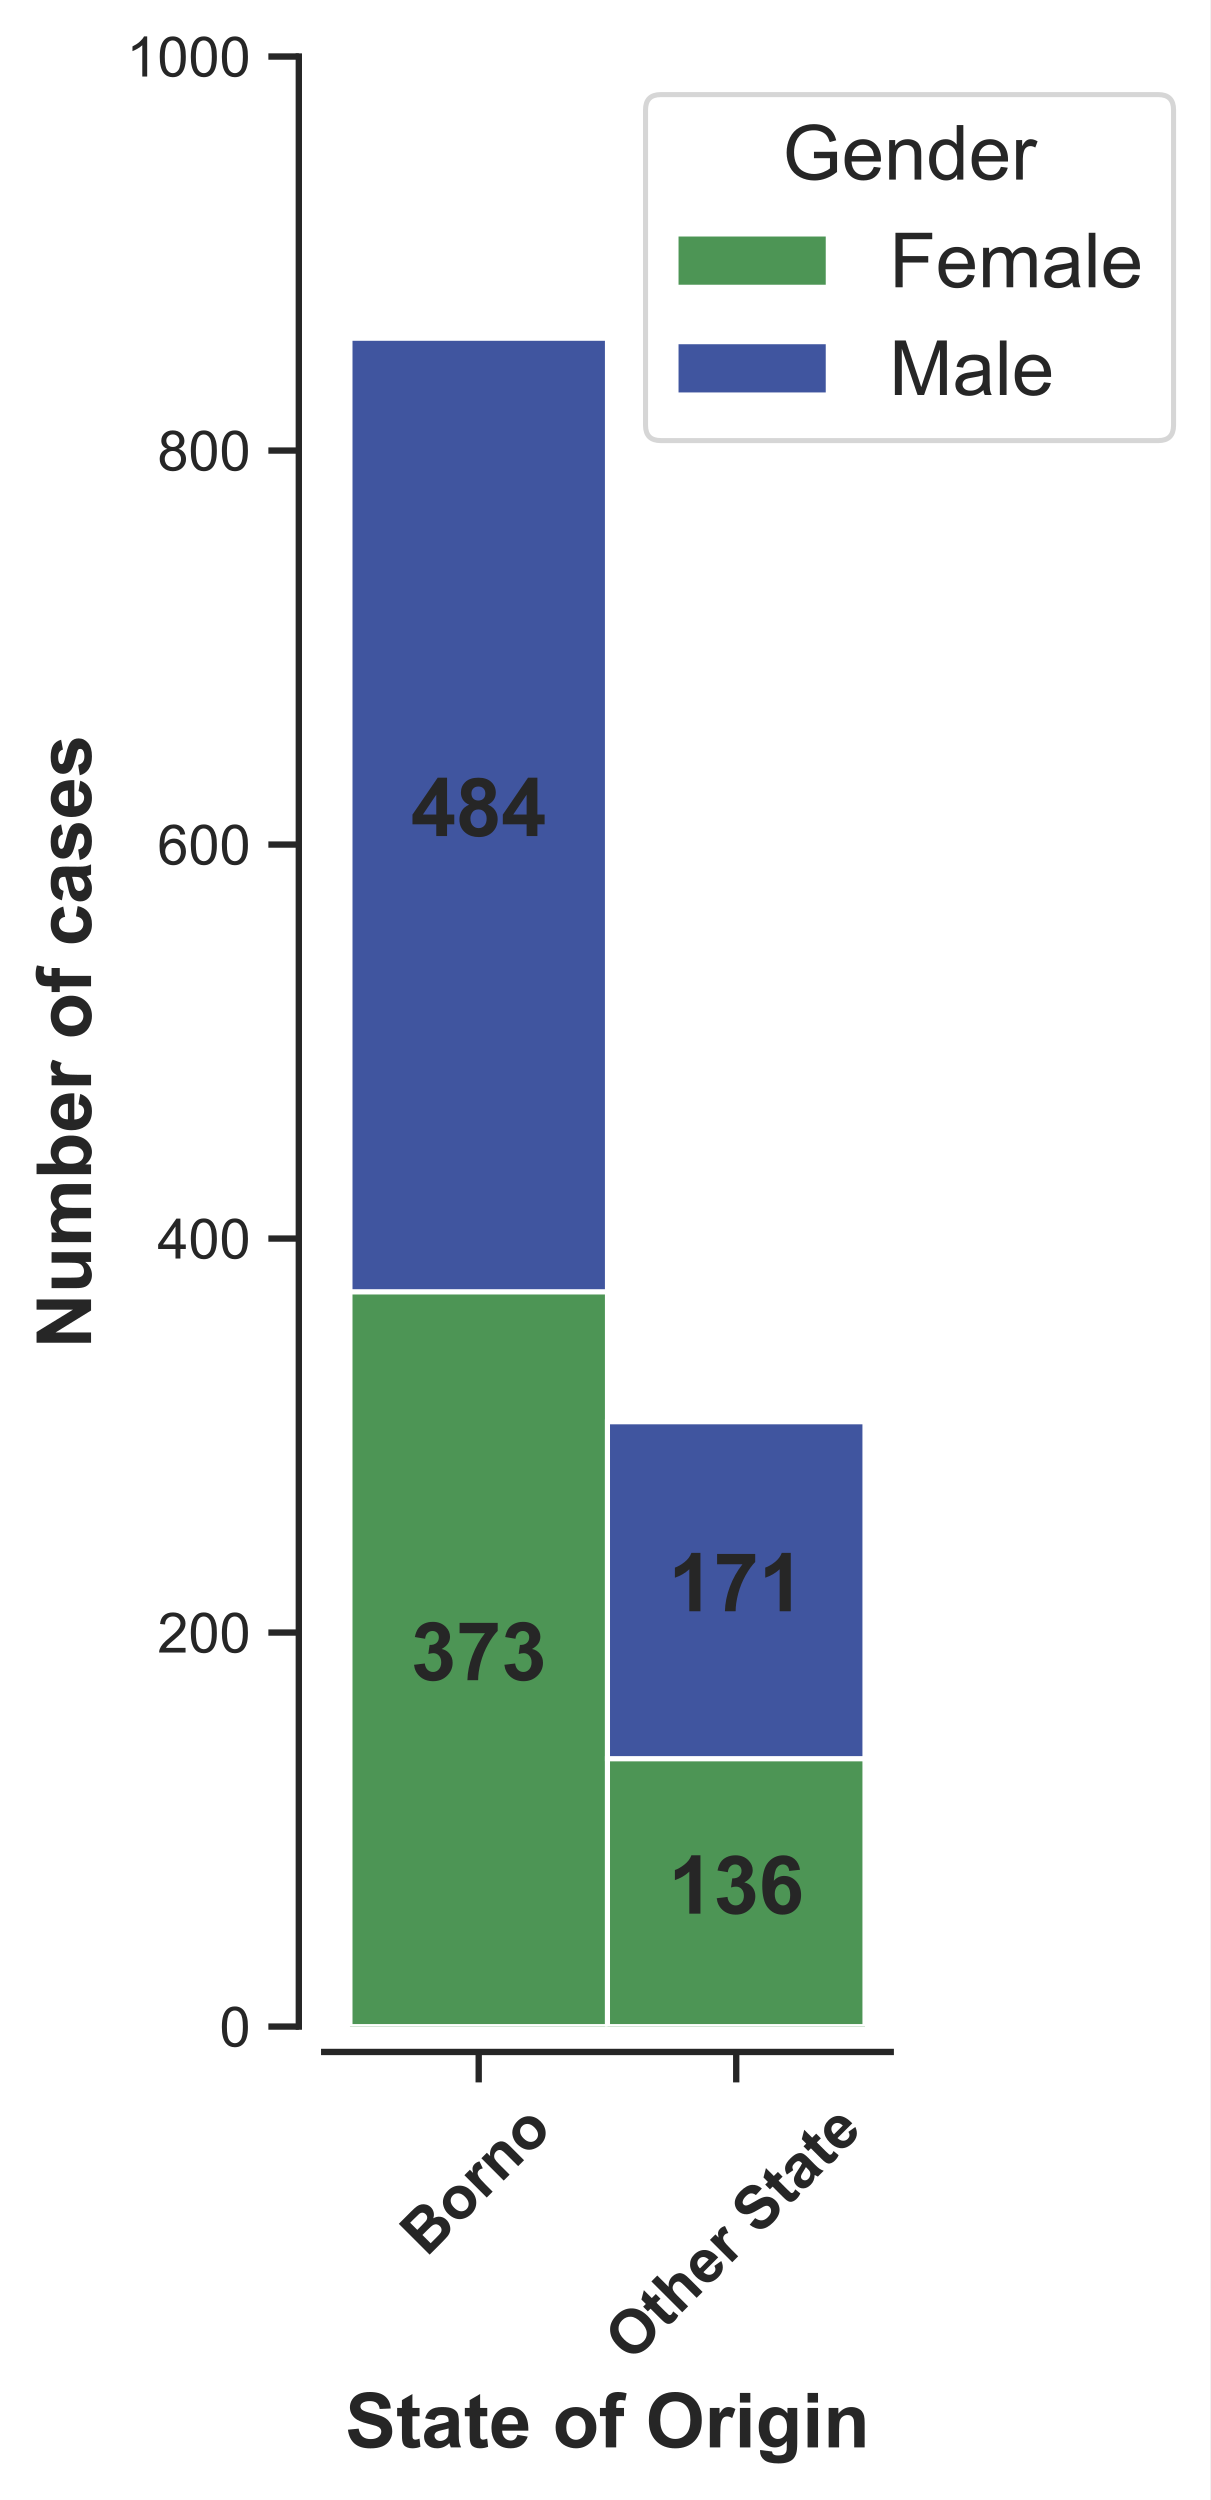
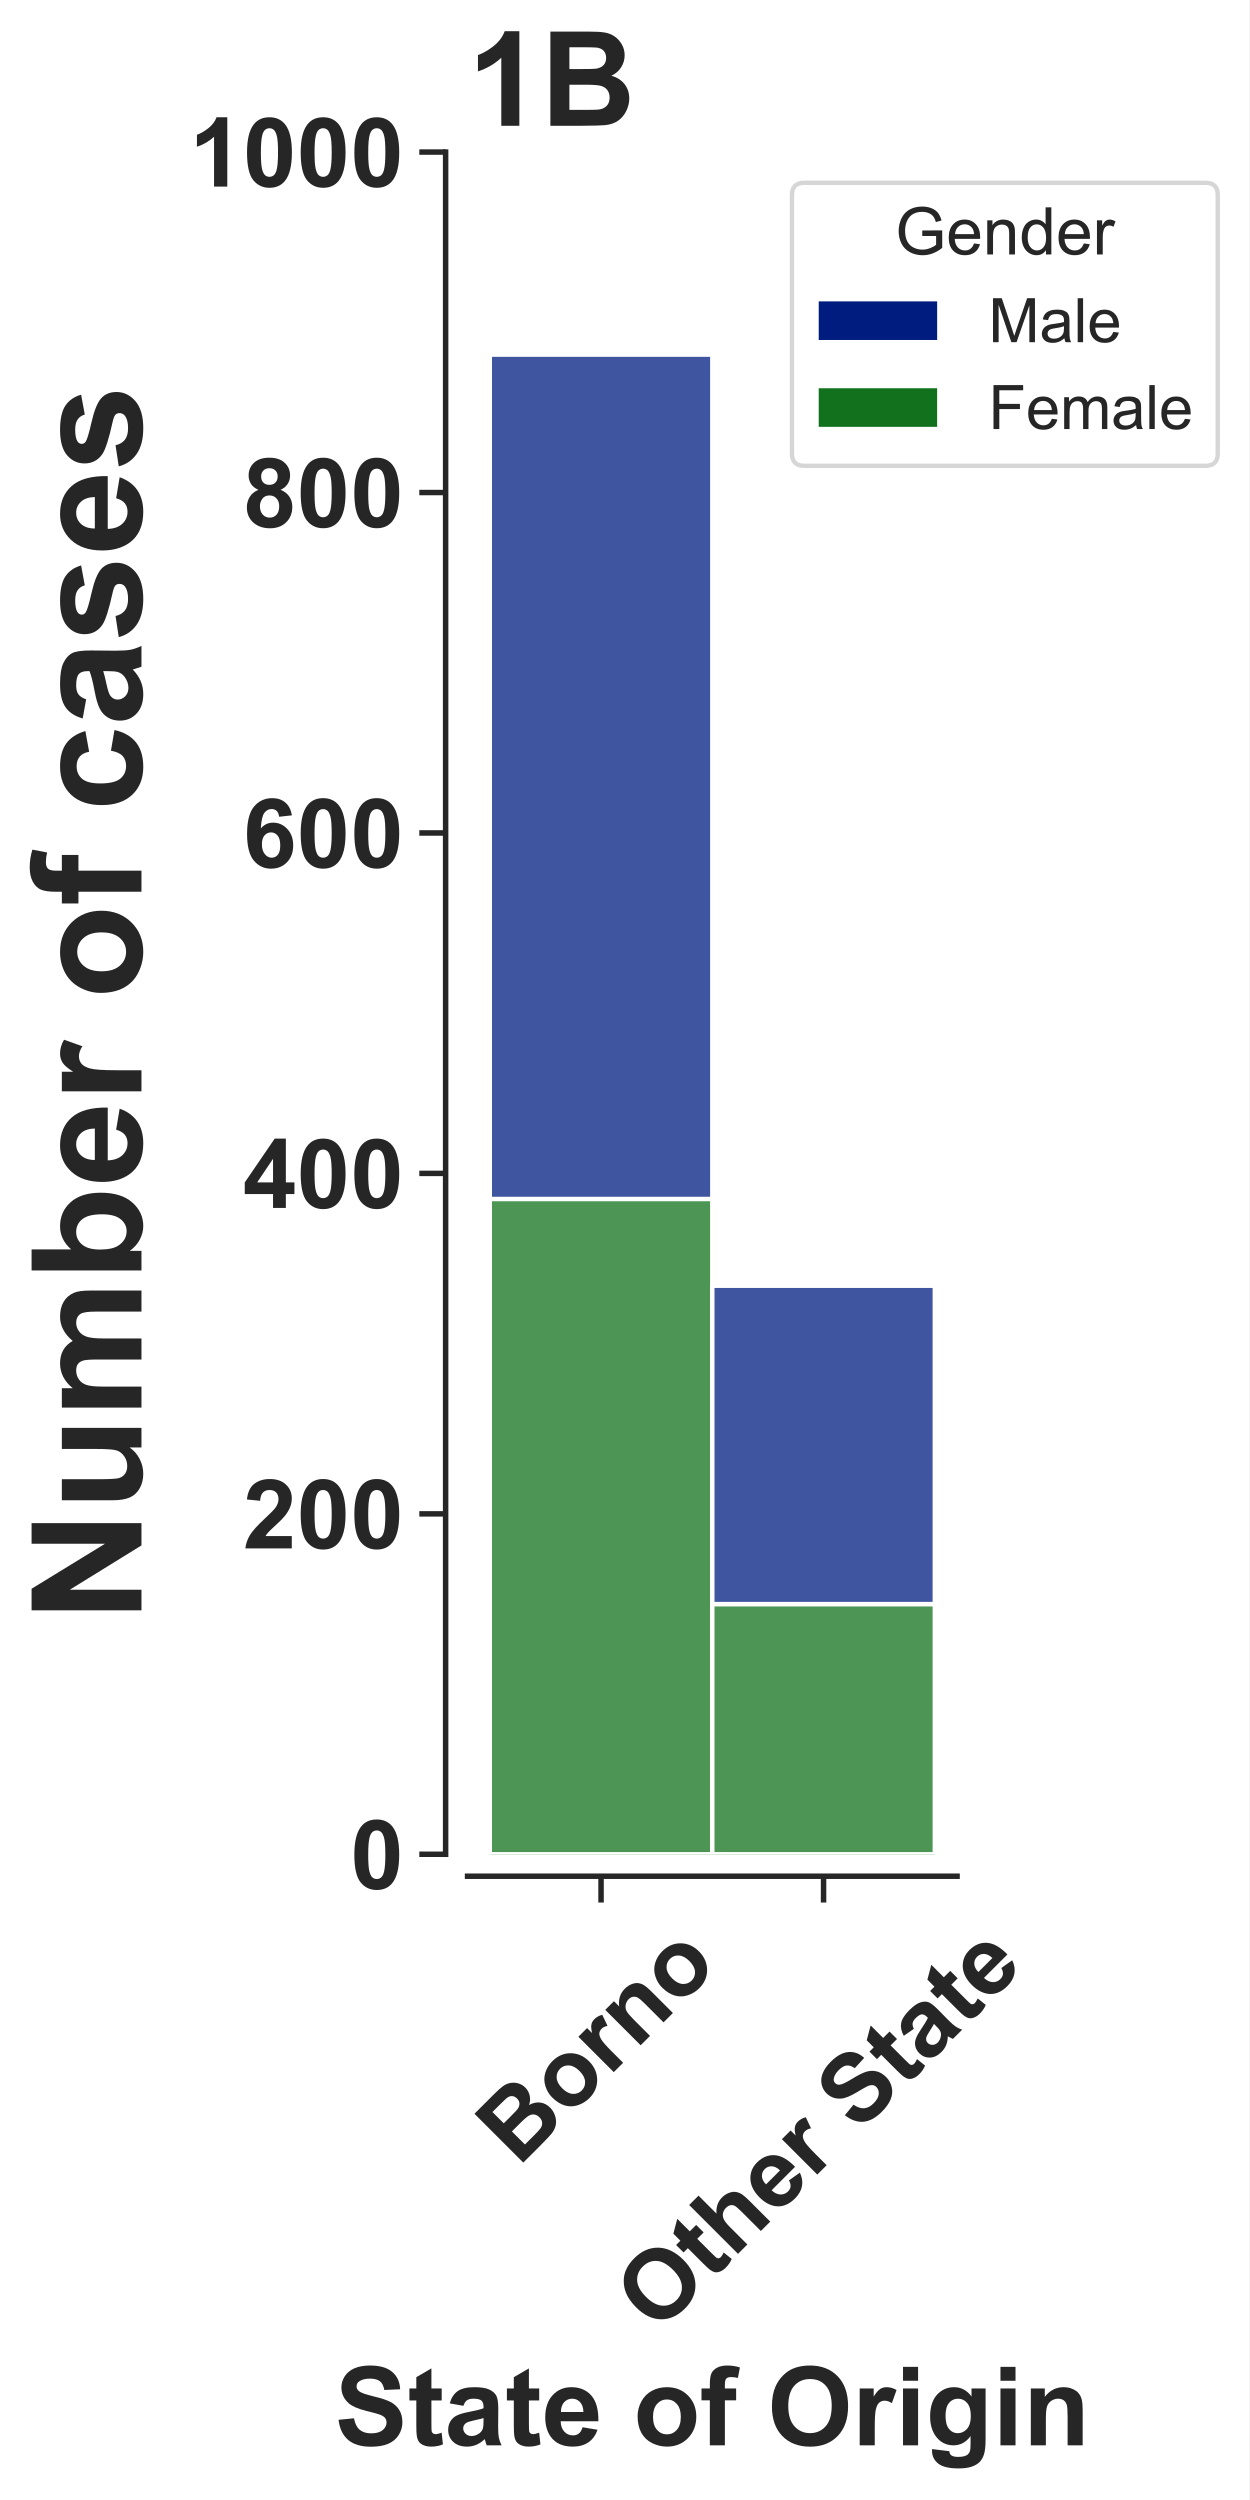
- <svg xmlns="http://www.w3.org/2000/svg" xmlns:xlink="http://www.w3.org/1999/xlink" width="238.378pt" height="492.476pt" viewBox="0 0 238.378 492.476" version="1.1">
+ <svg xmlns="http://www.w3.org/2000/svg" xmlns:xlink="http://www.w3.org/1999/xlink" width="284.835pt" height="569.966pt" viewBox="0 0 284.835 569.966" version="1.1">
  <defs>
    <style type="text/css">*{stroke-linejoin: round; stroke-linecap: butt}</style>
  </defs>
  <g id="figure_1">
    <g id="patch_1">
-       <path d="M 0 492.476  L 238.378 492.476  L 238.378 0  L 0 0  z " style="fill: #ffffff" />
+       <path d="M 0 569.966  L 284.835 569.966  L 284.835 0  L 0 0  z " style="fill: #ffffff" />
    </g>
    <g id="axes_1">
      <g id="patch_2">
-         <path d="M 63.865 399.217  L 175.465 399.217  L 175.465 11.137  L 63.865 11.137  z " style="fill: #ffffff" />
+         <path d="M 106.596 422.753  L 218.196 422.753  L 218.196 34.673  L 106.596 34.673  z " style="fill: #ffffff" />
      </g>
      <g id="matplotlib.axis_1">
        <g id="xtick_1">
          <g id="line2d_1">
            <defs>
-               <path id="ma230269641" d="M 0 0  L 0 6  " style="stroke: #262626; stroke-width: 1.25" />
-             </defs>
-             <g>
-               <use xlink:href="#ma230269641" x="94.301" y="404.217" style="fill: #262626; stroke: #262626; stroke-width: 1.25" />
+               <path id="m581f1e7047" d="M 0 0  L 0 6  " style="stroke: #262626; stroke-width: 1.25" />
+             </defs>
+             <g>
+               <use xlink:href="#m581f1e7047" x="137.032" y="427.753" style="fill: #262626; stroke: #262626; stroke-width: 1.25" />
            </g>
          </g>
          <g id="text_1">
-             <g style="fill: #262626" transform="translate(84.01163 444.7689) rotate(-45) scale(0.12 -0.12)">
+             <g style="fill: #262626" transform="translate(118.1675 494.1824) rotate(-45) scale(0.22 -0.22)">
              <defs>
                <path id="Arial-BoldMT-42" d="M 469 4581  L 2300 4581  Q 2844 4581 3111 4536  Q 3378 4491 3589 4347  Q 3800 4203 3940 3964  Q 4081 3725 4081 3428  Q 4081 3106 3907 2837  Q 3734 2569 3438 2434  Q 3856 2313 4081 2019  Q 4306 1725 4306 1328  Q 4306 1016 4161 720  Q 4016 425 3764 248  Q 3513 72 3144 31  Q 2913 6 2028 0  L 469 0  L 469 4581  z M 1394 3819  L 1394 2759  L 2000 2759  Q 2541 2759 2672 2775  Q 2909 2803 3045 2939  Q 3181 3075 3181 3297  Q 3181 3509 3064 3642  Q 2947 3775 2716 3803  Q 2578 3819 1925 3819  L 1394 3819  z M 1394 1997  L 1394 772  L 2250 772  Q 2750 772 2884 800  Q 3091 838 3220 983  Q 3350 1128 3350 1372  Q 3350 1578 3250 1722  Q 3150 1866 2961 1931  Q 2772 1997 2141 1997  L 1394 1997  z " transform="scale(0.015625)" />
                <path id="Arial-BoldMT-6f" d="M 256 1706  Q 256 2144 472 2553  Q 688 2963 1083 3178  Q 1478 3394 1966 3394  Q 2719 3394 3200 2905  Q 3681 2416 3681 1669  Q 3681 916 3195 420  Q 2709 -75 1972 -75  Q 1516 -75 1102 131  Q 688 338 472 736  Q 256 1134 256 1706  z M 1156 1659  Q 1156 1166 1390 903  Q 1625 641 1969 641  Q 2313 641 2545 903  Q 2778 1166 2778 1666  Q 2778 2153 2545 2415  Q 2313 2678 1969 2678  Q 1625 2678 1390 2415  Q 1156 2153 1156 1659  z " transform="scale(0.015625)" />
                <path id="Arial-BoldMT-72" d="M 1300 0  L 422 0  L 422 3319  L 1238 3319  L 1238 2847  Q 1447 3181 1614 3287  Q 1781 3394 1994 3394  Q 2294 3394 2572 3228  L 2300 2463  Q 2078 2606 1888 2606  Q 1703 2606 1575 2504  Q 1447 2403 1373 2137  Q 1300 1872 1300 1025  L 1300 0  z " transform="scale(0.015625)" />
                <path id="Arial-BoldMT-6e" d="M 3478 0  L 2600 0  L 2600 1694  Q 2600 2231 2544 2389  Q 2488 2547 2361 2634  Q 2234 2722 2056 2722  Q 1828 2722 1647 2597  Q 1466 2472 1398 2265  Q 1331 2059 1331 1503  L 1331 0  L 453 0  L 453 3319  L 1269 3319  L 1269 2831  Q 1703 3394 2363 3394  Q 2653 3394 2893 3289  Q 3134 3184 3257 3021  Q 3381 2859 3429 2653  Q 3478 2447 3478 2063  L 3478 0  z " transform="scale(0.015625)" />
              </defs>
              <use xlink:href="#Arial-BoldMT-42" />
              <use xlink:href="#Arial-BoldMT-6f" x="72.217" />
              <use xlink:href="#Arial-BoldMT-72" x="133.301" />
              <use xlink:href="#Arial-BoldMT-6e" x="172.217" />
              <use xlink:href="#Arial-BoldMT-6f" x="233.301" />
            </g>
          </g>
        </g>
        <g id="xtick_2">
          <g id="line2d_2">
            <g>
-               <use xlink:href="#ma230269641" x="145.029" y="404.217" style="fill: #262626; stroke: #262626; stroke-width: 1.25" />
+               <use xlink:href="#m581f1e7047" x="187.759" y="427.753" style="fill: #262626; stroke: #262626; stroke-width: 1.25" />
            </g>
          </g>
          <g id="text_2">
-             <g style="fill: #262626" transform="translate(124.361 465.5247) rotate(-45) scale(0.12 -0.12)">
+             <g style="fill: #262626" transform="translate(149.8686 532.2347) rotate(-45) scale(0.22 -0.22)">
              <defs>
                <path id="Arial-BoldMT-4f" d="M 278 2263  Q 278 2963 488 3438  Q 644 3788 914 4066  Q 1184 4344 1506 4478  Q 1934 4659 2494 4659  Q 3506 4659 4114 4031  Q 4722 3403 4722 2284  Q 4722 1175 4119 548  Q 3516 -78 2506 -78  Q 1484 -78 881 545  Q 278 1169 278 2263  z M 1231 2294  Q 1231 1516 1590 1114  Q 1950 713 2503 713  Q 3056 713 3411 1111  Q 3766 1509 3766 2306  Q 3766 3094 3420 3481  Q 3075 3869 2503 3869  Q 1931 3869 1581 3476  Q 1231 3084 1231 2294  z " transform="scale(0.015625)" />
                <path id="Arial-BoldMT-74" d="M 1981 3319  L 1981 2619  L 1381 2619  L 1381 1281  Q 1381 875 1398 808  Q 1416 741 1477 697  Q 1538 653 1625 653  Q 1747 653 1978 738  L 2053 56  Q 1747 -75 1359 -75  Q 1122 -75 931 4  Q 741 84 652 211  Q 563 338 528 553  Q 500 706 500 1172  L 500 2619  L 97 2619  L 97 3319  L 500 3319  L 500 3978  L 1381 4491  L 1381 3319  L 1981 3319  z " transform="scale(0.015625)" />
                <path id="Arial-BoldMT-68" d="M 1334 4581  L 1334 2897  Q 1759 3394 2350 3394  Q 2653 3394 2897 3281  Q 3141 3169 3264 2994  Q 3388 2819 3433 2606  Q 3478 2394 3478 1947  L 3478 0  L 2600 0  L 2600 1753  Q 2600 2275 2550 2415  Q 2500 2556 2373 2639  Q 2247 2722 2056 2722  Q 1838 2722 1666 2615  Q 1494 2509 1414 2295  Q 1334 2081 1334 1663  L 1334 0  L 456 0  L 456 4581  L 1334 4581  z " transform="scale(0.015625)" />
                <path id="Arial-BoldMT-65" d="M 2381 1056  L 3256 909  Q 3088 428 2723 176  Q 2359 -75 1813 -75  Q 947 -75 531 491  Q 203 944 203 1634  Q 203 2459 634 2926  Q 1066 3394 1725 3394  Q 2466 3394 2894 2905  Q 3322 2416 3303 1406  L 1103 1406  Q 1113 1016 1316 798  Q 1519 581 1822 581  Q 2028 581 2168 693  Q 2309 806 2381 1056  z M 2431 1944  Q 2422 2325 2234 2523  Q 2047 2722 1778 2722  Q 1491 2722 1303 2513  Q 1116 2303 1119 1944  L 2431 1944  z " transform="scale(0.015625)" />
                <path id="Arial-BoldMT-20" transform="scale(0.015625)" />
                <path id="Arial-BoldMT-53" d="M 231 1491  L 1131 1578  Q 1213 1125 1461 912  Q 1709 700 2131 700  Q 2578 700 2804 889  Q 3031 1078 3031 1331  Q 3031 1494 2936 1608  Q 2841 1722 2603 1806  Q 2441 1863 1863 2006  Q 1119 2191 819 2459  Q 397 2838 397 3381  Q 397 3731 595 4036  Q 794 4341 1167 4500  Q 1541 4659 2069 4659  Q 2931 4659 3367 4281  Q 3803 3903 3825 3272  L 2900 3231  Q 2841 3584 2645 3739  Q 2450 3894 2059 3894  Q 1656 3894 1428 3728  Q 1281 3622 1281 3444  Q 1281 3281 1419 3166  Q 1594 3019 2269 2859  Q 2944 2700 3267 2529  Q 3591 2359 3773 2064  Q 3956 1769 3956 1334  Q 3956 941 3737 597  Q 3519 253 3119 86  Q 2719 -81 2122 -81  Q 1253 -81 787 320  Q 322 722 231 1491  z " transform="scale(0.015625)" />
                <path id="Arial-BoldMT-61" d="M 1116 2306  L 319 2450  Q 453 2931 781 3162  Q 1109 3394 1756 3394  Q 2344 3394 2631 3255  Q 2919 3116 3036 2902  Q 3153 2688 3153 2116  L 3144 1091  Q 3144 653 3186 445  Q 3228 238 3344 0  L 2475 0  Q 2441 88 2391 259  Q 2369 338 2359 363  Q 2134 144 1878 34  Q 1622 -75 1331 -75  Q 819 -75 523 203  Q 228 481 228 906  Q 228 1188 362 1408  Q 497 1628 739 1745  Q 981 1863 1438 1950  Q 2053 2066 2291 2166  L 2291 2253  Q 2291 2506 2166 2614  Q 2041 2722 1694 2722  Q 1459 2722 1328 2630  Q 1197 2538 1116 2306  z M 2291 1594  Q 2122 1538 1756 1459  Q 1391 1381 1278 1306  Q 1106 1184 1106 997  Q 1106 813 1243 678  Q 1381 544 1594 544  Q 1831 544 2047 700  Q 2206 819 2256 991  Q 2291 1103 2291 1419  L 2291 1594  z " transform="scale(0.015625)" />
              </defs>
              <use xlink:href="#Arial-BoldMT-4f" />
              <use xlink:href="#Arial-BoldMT-74" x="77.783" />
              <use xlink:href="#Arial-BoldMT-68" x="111.084" />
              <use xlink:href="#Arial-BoldMT-65" x="172.168" />
              <use xlink:href="#Arial-BoldMT-72" x="227.783" />
              <use xlink:href="#Arial-BoldMT-20" x="266.699" />
              <use xlink:href="#Arial-BoldMT-53" x="294.482" />
              <use xlink:href="#Arial-BoldMT-74" x="361.182" />
              <use xlink:href="#Arial-BoldMT-61" x="394.482" />
              <use xlink:href="#Arial-BoldMT-74" x="450.098" />
              <use xlink:href="#Arial-BoldMT-65" x="483.398" />
            </g>
          </g>
        </g>
        <g id="text_3">
-           <g style="fill: #262626" transform="translate(67.99938 482.1188) scale(0.15 -0.15)">
+           <g style="fill: #262626" transform="translate(76.28625 557.5038) scale(0.25 -0.25)">
            <defs>
              <path id="Arial-BoldMT-66" d="M 75 3319  L 563 3319  L 563 3569  Q 563 3988 652 4194  Q 741 4400 980 4529  Q 1219 4659 1584 4659  Q 1959 4659 2319 4547  L 2200 3934  Q 1991 3984 1797 3984  Q 1606 3984 1523 3895  Q 1441 3806 1441 3553  L 1441 3319  L 2097 3319  L 2097 2628  L 1441 2628  L 1441 0  L 563 0  L 563 2628  L 75 2628  L 75 3319  z " transform="scale(0.015625)" />
              <path id="Arial-BoldMT-69" d="M 459 3769  L 459 4581  L 1338 4581  L 1338 3769  L 459 3769  z M 459 0  L 459 3319  L 1338 3319  L 1338 0  L 459 0  z " transform="scale(0.015625)" />
              <path id="Arial-BoldMT-67" d="M 378 -219  L 1381 -341  Q 1406 -516 1497 -581  Q 1622 -675 1891 -675  Q 2234 -675 2406 -572  Q 2522 -503 2581 -350  Q 2622 -241 2622 53  L 2622 538  Q 2228 0 1628 0  Q 959 0 569 566  Q 263 1013 263 1678  Q 263 2513 664 2953  Q 1066 3394 1663 3394  Q 2278 3394 2678 2853  L 2678 3319  L 3500 3319  L 3500 341  Q 3500 -247 3403 -537  Q 3306 -828 3131 -993  Q 2956 -1159 2664 -1253  Q 2372 -1347 1925 -1347  Q 1081 -1347 728 -1058  Q 375 -769 375 -325  Q 375 -281 378 -219  z M 1163 1728  Q 1163 1200 1367 954  Q 1572 709 1872 709  Q 2194 709 2416 961  Q 2638 1213 2638 1706  Q 2638 2222 2425 2472  Q 2213 2722 1888 2722  Q 1572 2722 1367 2476  Q 1163 2231 1163 1728  z " transform="scale(0.015625)" />
            </defs>
            <use xlink:href="#Arial-BoldMT-53" />
            <use xlink:href="#Arial-BoldMT-74" x="66.699" />
            <use xlink:href="#Arial-BoldMT-61" x="100" />
            <use xlink:href="#Arial-BoldMT-74" x="155.615" />
            <use xlink:href="#Arial-BoldMT-65" x="188.916" />
            <use xlink:href="#Arial-BoldMT-20" x="244.531" />
            <use xlink:href="#Arial-BoldMT-6f" x="272.314" />
            <use xlink:href="#Arial-BoldMT-66" x="333.398" />
            <use xlink:href="#Arial-BoldMT-20" x="366.699" />
            <use xlink:href="#Arial-BoldMT-4f" x="394.482" />
            <use xlink:href="#Arial-BoldMT-72" x="472.266" />
            <use xlink:href="#Arial-BoldMT-69" x="511.182" />
            <use xlink:href="#Arial-BoldMT-67" x="538.965" />
            <use xlink:href="#Arial-BoldMT-69" x="600.049" />
            <use xlink:href="#Arial-BoldMT-6e" x="627.832" />
          </g>
        </g>
      </g>
      <g id="matplotlib.axis_2">
        <g id="ytick_1">
          <g id="line2d_3">
            <defs>
-               <path id="me090b2aa77" d="M 0 0  L -6 0  " style="stroke: #262626; stroke-width: 1.25" />
-             </defs>
-             <g>
-               <use xlink:href="#me090b2aa77" x="58.865" y="399.217" style="fill: #262626; stroke: #262626; stroke-width: 1.25" />
+               <path id="m78d3600040" d="M 0 0  L -6 0  " style="stroke: #262626; stroke-width: 1.25" />
+             </defs>
+             <g>
+               <use xlink:href="#m78d3600040" x="101.596" y="422.753" style="fill: #262626; stroke: #262626; stroke-width: 1.25" />
            </g>
          </g>
          <g id="text_4">
-             <g style="fill: #262626" transform="translate(43.24797 403.1536) scale(0.11 -0.11)">
-               <defs>
-                 <path id="ArialMT-30" d="M 266 2259  Q 266 3072 433 3567  Q 600 4063 929 4331  Q 1259 4600 1759 4600  Q 2128 4600 2406 4451  Q 2684 4303 2865 4023  Q 3047 3744 3150 3342  Q 3253 2941 3253 2259  Q 3253 1453 3087 958  Q 2922 463 2592 192  Q 2263 -78 1759 -78  Q 1097 -78 719 397  Q 266 969 266 2259  z M 844 2259  Q 844 1131 1108 757  Q 1372 384 1759 384  Q 2147 384 2411 759  Q 2675 1134 2675 2259  Q 2675 3391 2411 3762  Q 2147 4134 1753 4134  Q 1366 4134 1134 3806  Q 844 3388 844 2259  z " transform="scale(0.015625)" />
-               </defs>
-               <use xlink:href="#ArialMT-30" />
+             <g style="fill: #262626" transform="translate(79.86156 430.627) scale(0.22 -0.22)">
+               <defs>
+                 <path id="Arial-BoldMT-30" d="M 1756 4600  Q 2422 4600 2797 4125  Q 3244 3563 3244 2259  Q 3244 959 2794 391  Q 2422 -78 1756 -78  Q 1088 -78 678 436  Q 269 950 269 2269  Q 269 3563 719 4131  Q 1091 4600 1756 4600  z M 1756 3872  Q 1597 3872 1472 3770  Q 1347 3669 1278 3406  Q 1188 3066 1188 2259  Q 1188 1453 1269 1151  Q 1350 850 1473 750  Q 1597 650 1756 650  Q 1916 650 2041 751  Q 2166 853 2234 1116  Q 2325 1453 2325 2259  Q 2325 3066 2244 3367  Q 2163 3669 2039 3770  Q 1916 3872 1756 3872  z " transform="scale(0.015625)" />
+               </defs>
+               <use xlink:href="#Arial-BoldMT-30" />
            </g>
          </g>
        </g>
        <g id="ytick_2">
          <g id="line2d_4">
            <g>
-               <use xlink:href="#me090b2aa77" x="58.865" y="321.601" style="fill: #262626; stroke: #262626; stroke-width: 1.25" />
+               <use xlink:href="#m78d3600040" x="101.596" y="345.137" style="fill: #262626; stroke: #262626; stroke-width: 1.25" />
            </g>
          </g>
          <g id="text_5">
-             <g style="fill: #262626" transform="translate(31.01391 325.5376) scale(0.11 -0.11)">
-               <defs>
-                 <path id="ArialMT-32" d="M 3222 541  L 3222 0  L 194 0  Q 188 203 259 391  Q 375 700 629 1000  Q 884 1300 1366 1694  Q 2113 2306 2375 2664  Q 2638 3022 2638 3341  Q 2638 3675 2398 3904  Q 2159 4134 1775 4134  Q 1369 4134 1125 3890  Q 881 3647 878 3216  L 300 3275  Q 359 3922 746 4261  Q 1134 4600 1788 4600  Q 2447 4600 2831 4234  Q 3216 3869 3216 3328  Q 3216 3053 3103 2787  Q 2991 2522 2730 2228  Q 2469 1934 1863 1422  Q 1356 997 1212 845  Q 1069 694 975 541  L 3222 541  z " transform="scale(0.015625)" />
-               </defs>
-               <use xlink:href="#ArialMT-32" />
-               <use xlink:href="#ArialMT-30" x="55.615" />
-               <use xlink:href="#ArialMT-30" x="111.23" />
+             <g style="fill: #262626" transform="translate(55.39344 353.011) scale(0.22 -0.22)">
+               <defs>
+                 <path id="Arial-BoldMT-32" d="M 3238 816  L 3238 0  L 159 0  Q 209 463 459 877  Q 709 1291 1447 1975  Q 2041 2528 2175 2725  Q 2356 2997 2356 3263  Q 2356 3556 2198 3714  Q 2041 3872 1763 3872  Q 1488 3872 1325 3706  Q 1163 3541 1138 3156  L 263 3244  Q 341 3969 753 4284  Q 1166 4600 1784 4600  Q 2463 4600 2850 4234  Q 3238 3869 3238 3325  Q 3238 3016 3127 2736  Q 3016 2456 2775 2150  Q 2616 1947 2200 1565  Q 1784 1184 1673 1059  Q 1563 934 1494 816  L 3238 816  z " transform="scale(0.015625)" />
+               </defs>
+               <use xlink:href="#Arial-BoldMT-32" />
+               <use xlink:href="#Arial-BoldMT-30" x="55.615" />
+               <use xlink:href="#Arial-BoldMT-30" x="111.23" />
            </g>
          </g>
        </g>
        <g id="ytick_3">
          <g id="line2d_5">
            <g>
-               <use xlink:href="#me090b2aa77" x="58.865" y="243.985" style="fill: #262626; stroke: #262626; stroke-width: 1.25" />
+               <use xlink:href="#m78d3600040" x="101.596" y="267.521" style="fill: #262626; stroke: #262626; stroke-width: 1.25" />
            </g>
          </g>
          <g id="text_6">
-             <g style="fill: #262626" transform="translate(31.01391 247.9216) scale(0.11 -0.11)">
-               <defs>
-                 <path id="ArialMT-34" d="M 2069 0  L 2069 1097  L 81 1097  L 81 1613  L 2172 4581  L 2631 4581  L 2631 1613  L 3250 1613  L 3250 1097  L 2631 1097  L 2631 0  L 2069 0  z M 2069 1613  L 2069 3678  L 634 1613  L 2069 1613  z " transform="scale(0.015625)" />
-               </defs>
-               <use xlink:href="#ArialMT-34" />
-               <use xlink:href="#ArialMT-30" x="55.615" />
-               <use xlink:href="#ArialMT-30" x="111.23" />
+             <g style="fill: #262626" transform="translate(55.39344 275.395) scale(0.22 -0.22)">
+               <defs>
+                 <path id="Arial-BoldMT-34" d="M 1994 0  L 1994 922  L 119 922  L 119 1691  L 2106 4600  L 2844 4600  L 2844 1694  L 3413 1694  L 3413 922  L 2844 922  L 2844 0  L 1994 0  z M 1994 1694  L 1994 3259  L 941 1694  L 1994 1694  z " transform="scale(0.015625)" />
+               </defs>
+               <use xlink:href="#Arial-BoldMT-34" />
+               <use xlink:href="#Arial-BoldMT-30" x="55.615" />
+               <use xlink:href="#Arial-BoldMT-30" x="111.23" />
            </g>
          </g>
        </g>
        <g id="ytick_4">
          <g id="line2d_6">
            <g>
-               <use xlink:href="#me090b2aa77" x="58.865" y="166.369" style="fill: #262626; stroke: #262626; stroke-width: 1.25" />
+               <use xlink:href="#m78d3600040" x="101.596" y="189.905" style="fill: #262626; stroke: #262626; stroke-width: 1.25" />
            </g>
          </g>
          <g id="text_7">
-             <g style="fill: #262626" transform="translate(31.01391 170.3056) scale(0.11 -0.11)">
-               <defs>
-                 <path id="ArialMT-36" d="M 3184 3459  L 2625 3416  Q 2550 3747 2413 3897  Q 2184 4138 1850 4138  Q 1581 4138 1378 3988  Q 1113 3794 959 3422  Q 806 3050 800 2363  Q 1003 2672 1297 2822  Q 1591 2972 1913 2972  Q 2475 2972 2870 2558  Q 3266 2144 3266 1488  Q 3266 1056 3080 686  Q 2894 316 2569 119  Q 2244 -78 1831 -78  Q 1128 -78 684 439  Q 241 956 241 2144  Q 241 3472 731 4075  Q 1159 4600 1884 4600  Q 2425 4600 2770 4297  Q 3116 3994 3184 3459  z M 888 1484  Q 888 1194 1011 928  Q 1134 663 1356 523  Q 1578 384 1822 384  Q 2178 384 2434 671  Q 2691 959 2691 1453  Q 2691 1928 2437 2201  Q 2184 2475 1800 2475  Q 1419 2475 1153 2201  Q 888 1928 888 1484  z " transform="scale(0.015625)" />
-               </defs>
-               <use xlink:href="#ArialMT-36" />
-               <use xlink:href="#ArialMT-30" x="55.615" />
-               <use xlink:href="#ArialMT-30" x="111.23" />
+             <g style="fill: #262626" transform="translate(55.39344 197.779) scale(0.22 -0.22)">
+               <defs>
+                 <path id="Arial-BoldMT-36" d="M 3247 3459  L 2397 3366  Q 2366 3628 2234 3753  Q 2103 3878 1894 3878  Q 1616 3878 1423 3628  Q 1231 3378 1181 2588  Q 1509 2975 1997 2975  Q 2547 2975 2939 2556  Q 3331 2138 3331 1475  Q 3331 772 2918 347  Q 2506 -78 1859 -78  Q 1166 -78 719 461  Q 272 1000 272 2228  Q 272 3488 737 4044  Q 1203 4600 1947 4600  Q 2469 4600 2811 4308  Q 3153 4016 3247 3459  z M 1256 1544  Q 1256 1116 1453 883  Q 1650 650 1903 650  Q 2147 650 2309 840  Q 2472 1031 2472 1466  Q 2472 1913 2297 2120  Q 2122 2328 1859 2328  Q 1606 2328 1431 2129  Q 1256 1931 1256 1544  z " transform="scale(0.015625)" />
+               </defs>
+               <use xlink:href="#Arial-BoldMT-36" />
+               <use xlink:href="#Arial-BoldMT-30" x="55.615" />
+               <use xlink:href="#Arial-BoldMT-30" x="111.23" />
            </g>
          </g>
        </g>
        <g id="ytick_5">
          <g id="line2d_7">
            <g>
-               <use xlink:href="#me090b2aa77" x="58.865" y="88.753" style="fill: #262626; stroke: #262626; stroke-width: 1.25" />
+               <use xlink:href="#m78d3600040" x="101.596" y="112.289" style="fill: #262626; stroke: #262626; stroke-width: 1.25" />
            </g>
          </g>
          <g id="text_8">
-             <g style="fill: #262626" transform="translate(31.01391 92.68959) scale(0.11 -0.11)">
-               <defs>
-                 <path id="ArialMT-38" d="M 1131 2484  Q 781 2613 612 2850  Q 444 3088 444 3419  Q 444 3919 803 4259  Q 1163 4600 1759 4600  Q 2359 4600 2725 4251  Q 3091 3903 3091 3403  Q 3091 3084 2923 2848  Q 2756 2613 2416 2484  Q 2838 2347 3058 2040  Q 3278 1734 3278 1309  Q 3278 722 2862 322  Q 2447 -78 1769 -78  Q 1091 -78 675 323  Q 259 725 259 1325  Q 259 1772 486 2073  Q 713 2375 1131 2484  z M 1019 3438  Q 1019 3113 1228 2906  Q 1438 2700 1772 2700  Q 2097 2700 2305 2904  Q 2513 3109 2513 3406  Q 2513 3716 2298 3927  Q 2084 4138 1766 4138  Q 1444 4138 1231 3931  Q 1019 3725 1019 3438  z M 838 1322  Q 838 1081 952 856  Q 1066 631 1291 507  Q 1516 384 1775 384  Q 2178 384 2440 643  Q 2703 903 2703 1303  Q 2703 1709 2433 1975  Q 2163 2241 1756 2241  Q 1359 2241 1098 1978  Q 838 1716 838 1322  z " transform="scale(0.015625)" />
-               </defs>
-               <use xlink:href="#ArialMT-38" />
-               <use xlink:href="#ArialMT-30" x="55.615" />
-               <use xlink:href="#ArialMT-30" x="111.23" />
+             <g style="fill: #262626" transform="translate(55.39344 120.163) scale(0.22 -0.22)">
+               <defs>
+                 <path id="Arial-BoldMT-38" d="M 1025 2472  Q 684 2616 529 2867  Q 375 3119 375 3419  Q 375 3931 733 4265  Q 1091 4600 1750 4600  Q 2403 4600 2764 4265  Q 3125 3931 3125 3419  Q 3125 3100 2959 2851  Q 2794 2603 2494 2472  Q 2875 2319 3073 2025  Q 3272 1731 3272 1347  Q 3272 713 2867 316  Q 2463 -81 1791 -81  Q 1166 -81 750 247  Q 259 634 259 1309  Q 259 1681 443 1992  Q 628 2303 1025 2472  z M 1206 3356  Q 1206 3094 1354 2947  Q 1503 2800 1750 2800  Q 2000 2800 2150 2948  Q 2300 3097 2300 3359  Q 2300 3606 2151 3754  Q 2003 3903 1759 3903  Q 1506 3903 1356 3753  Q 1206 3603 1206 3356  z M 1125 1394  Q 1125 1031 1311 828  Q 1497 625 1775 625  Q 2047 625 2225 820  Q 2403 1016 2403 1384  Q 2403 1706 2222 1901  Q 2041 2097 1763 2097  Q 1441 2097 1283 1875  Q 1125 1653 1125 1394  z " transform="scale(0.015625)" />
+               </defs>
+               <use xlink:href="#Arial-BoldMT-38" />
+               <use xlink:href="#Arial-BoldMT-30" x="55.615" />
+               <use xlink:href="#Arial-BoldMT-30" x="111.23" />
            </g>
          </g>
        </g>
        <g id="ytick_6">
          <g id="line2d_8">
            <g>
-               <use xlink:href="#me090b2aa77" x="58.865" y="11.137" style="fill: #262626; stroke: #262626; stroke-width: 1.25" />
+               <use xlink:href="#m78d3600040" x="101.596" y="34.673" style="fill: #262626; stroke: #262626; stroke-width: 1.25" />
            </g>
          </g>
          <g id="text_9">
-             <g style="fill: #262626" transform="translate(24.89688 15.07359) scale(0.11 -0.11)">
-               <defs>
-                 <path id="ArialMT-31" d="M 2384 0  L 1822 0  L 1822 3584  Q 1619 3391 1289 3197  Q 959 3003 697 2906  L 697 3450  Q 1169 3672 1522 3987  Q 1875 4303 2022 4600  L 2384 4600  L 2384 0  z " transform="scale(0.015625)" />
-               </defs>
-               <use xlink:href="#ArialMT-31" />
-               <use xlink:href="#ArialMT-30" x="55.615" />
-               <use xlink:href="#ArialMT-30" x="111.23" />
-               <use xlink:href="#ArialMT-30" x="166.846" />
+             <g style="fill: #262626" transform="translate(43.15937 42.54703) scale(0.22 -0.22)">
+               <defs>
+                 <path id="Arial-BoldMT-31" d="M 2519 0  L 1641 0  L 1641 3309  Q 1159 2859 506 2644  L 506 3441  Q 850 3553 1253 3867  Q 1656 4181 1806 4600  L 2519 4600  L 2519 0  z " transform="scale(0.015625)" />
+               </defs>
+               <use xlink:href="#Arial-BoldMT-31" />
+               <use xlink:href="#Arial-BoldMT-30" x="55.615" />
+               <use xlink:href="#Arial-BoldMT-30" x="111.23" />
+               <use xlink:href="#Arial-BoldMT-30" x="166.846" />
            </g>
          </g>
        </g>
        <g id="text_10">
-           <g style="fill: #262626" transform="translate(17.93672 265.6127) rotate(-90) scale(0.15 -0.15)">
+           <g style="fill: #262626" transform="translate(32.25234 369.7306) rotate(-90) scale(0.35 -0.35)">
            <defs>
              <path id="Arial-BoldMT-4e" d="M 475 0  L 475 4581  L 1375 4581  L 3250 1522  L 3250 4581  L 4109 4581  L 4109 0  L 3181 0  L 1334 2988  L 1334 0  L 475 0  z " transform="scale(0.015625)" />
              <path id="Arial-BoldMT-75" d="M 2644 0  L 2644 497  Q 2463 231 2167 78  Q 1872 -75 1544 -75  Q 1209 -75 943 72  Q 678 219 559 484  Q 441 750 441 1219  L 441 3319  L 1319 3319  L 1319 1794  Q 1319 1094 1367 936  Q 1416 778 1544 686  Q 1672 594 1869 594  Q 2094 594 2272 717  Q 2450 841 2515 1023  Q 2581 1206 2581 1919  L 2581 3319  L 3459 3319  L 3459 0  L 2644 0  z " transform="scale(0.015625)" />
              <path id="Arial-BoldMT-6d" d="M 394 3319  L 1203 3319  L 1203 2866  Q 1638 3394 2238 3394  Q 2556 3394 2790 3262  Q 3025 3131 3175 2866  Q 3394 3131 3647 3262  Q 3900 3394 4188 3394  Q 4553 3394 4806 3245  Q 5059 3097 5184 2809  Q 5275 2597 5275 2122  L 5275 0  L 4397 0  L 4397 1897  Q 4397 2391 4306 2534  Q 4184 2722 3931 2722  Q 3747 2722 3584 2609  Q 3422 2497 3350 2280  Q 3278 2063 3278 1594  L 3278 0  L 2400 0  L 2400 1819  Q 2400 2303 2353 2443  Q 2306 2584 2207 2653  Q 2109 2722 1941 2722  Q 1738 2722 1575 2612  Q 1413 2503 1342 2297  Q 1272 2091 1272 1613  L 1272 0  L 394 0  L 394 3319  z " transform="scale(0.015625)" />
              <path id="Arial-BoldMT-62" d="M 422 0  L 422 4581  L 1300 4581  L 1300 2931  Q 1706 3394 2263 3394  Q 2869 3394 3266 2955  Q 3663 2516 3663 1694  Q 3663 844 3258 384  Q 2853 -75 2275 -75  Q 1991 -75 1714 67  Q 1438 209 1238 488  L 1238 0  L 422 0  z M 1294 1731  Q 1294 1216 1456 969  Q 1684 619 2063 619  Q 2353 619 2558 867  Q 2763 1116 2763 1650  Q 2763 2219 2556 2470  Q 2350 2722 2028 2722  Q 1713 2722 1503 2476  Q 1294 2231 1294 1731  z " transform="scale(0.015625)" />
              <path id="Arial-BoldMT-63" d="M 3353 2338  L 2488 2181  Q 2444 2441 2289 2572  Q 2134 2703 1888 2703  Q 1559 2703 1364 2476  Q 1169 2250 1169 1719  Q 1169 1128 1367 884  Q 1566 641 1900 641  Q 2150 641 2309 783  Q 2469 925 2534 1272  L 3397 1125  Q 3263 531 2881 228  Q 2500 -75 1859 -75  Q 1131 -75 698 384  Q 266 844 266 1656  Q 266 2478 700 2936  Q 1134 3394 1875 3394  Q 2481 3394 2839 3133  Q 3197 2872 3353 2338  z " transform="scale(0.015625)" />
              <path id="Arial-BoldMT-73" d="M 150 947  L 1031 1081  Q 1088 825 1259 692  Q 1431 559 1741 559  Q 2081 559 2253 684  Q 2369 772 2369 919  Q 2369 1019 2306 1084  Q 2241 1147 2013 1200  Q 950 1434 666 1628  Q 272 1897 272 2375  Q 272 2806 612 3100  Q 953 3394 1669 3394  Q 2350 3394 2681 3172  Q 3013 2950 3138 2516  L 2309 2363  Q 2256 2556 2107 2659  Q 1959 2763 1684 2763  Q 1338 2763 1188 2666  Q 1088 2597 1088 2488  Q 1088 2394 1175 2328  Q 1294 2241 1995 2081  Q 2697 1922 2975 1691  Q 3250 1456 3250 1038  Q 3250 581 2869 253  Q 2488 -75 1741 -75  Q 1063 -75 667 200  Q 272 475 150 947  z " transform="scale(0.015625)" />
            </defs>
            <use xlink:href="#Arial-BoldMT-4e" />
            <use xlink:href="#Arial-BoldMT-75" x="72.217" />
            <use xlink:href="#Arial-BoldMT-6d" x="133.301" />
            <use xlink:href="#Arial-BoldMT-62" x="222.217" />
            <use xlink:href="#Arial-BoldMT-65" x="283.301" />
            <use xlink:href="#Arial-BoldMT-72" x="338.916" />
            <use xlink:href="#Arial-BoldMT-20" x="377.832" />
            <use xlink:href="#Arial-BoldMT-6f" x="405.615" />
            <use xlink:href="#Arial-BoldMT-66" x="466.699" />
            <use xlink:href="#Arial-BoldMT-20" x="500" />
            <use xlink:href="#Arial-BoldMT-63" x="527.783" />
            <use xlink:href="#Arial-BoldMT-61" x="583.398" />
            <use xlink:href="#Arial-BoldMT-73" x="639.014" />
            <use xlink:href="#Arial-BoldMT-65" x="694.629" />
            <use xlink:href="#Arial-BoldMT-73" x="750.244" />
          </g>
        </g>
      </g>
      <g id="patch_3">
-         <path d="M 68.938 399.217  L 119.665 399.217  L 119.665 254.463  L 68.938 254.463  z " clip-path="url(#p003527d039)" style="fill: #12711c; fill-opacity: 0.75; stroke: #ffffff; stroke-linejoin: miter" />
+         <path d="M 111.668 422.753  L 162.396 422.753  L 162.396 273.343  L 111.668 273.343  z " clip-path="url(#p8595804f53)" style="fill: #12711c; fill-opacity: 0.75; stroke: #ffffff; stroke-linejoin: miter" />
      </g>
      <g id="patch_4">
-         <path d="M 119.665 399.217  L 170.392 399.217  L 170.392 346.438  L 119.665 346.438  z " clip-path="url(#p003527d039)" style="fill: #12711c; fill-opacity: 0.75; stroke: #ffffff; stroke-linejoin: miter" />
+         <path d="M 162.396 422.753  L 213.123 422.753  L 213.123 365.706  L 162.396 365.706  z " clip-path="url(#p8595804f53)" style="fill: #12711c; fill-opacity: 0.75; stroke: #ffffff; stroke-linejoin: miter" />
      </g>
      <g id="patch_5">
-         <path d="M 68.938 254.463  L 119.665 254.463  L 119.665 66.632  L 68.938 66.632  z " clip-path="url(#p003527d039)" style="fill: #001c7f; fill-opacity: 0.75; stroke: #ffffff; stroke-linejoin: miter" />
+         <path d="M 111.668 273.343  L 162.396 273.343  L 162.396 80.855  L 111.668 80.855  z " clip-path="url(#p8595804f53)" style="fill: #001c7f; fill-opacity: 0.75; stroke: #ffffff; stroke-linejoin: miter" />
      </g>
      <g id="patch_6">
-         <path d="M 119.665 346.438  L 170.392 346.438  L 170.392 280.076  L 119.665 280.076  z " clip-path="url(#p003527d039)" style="fill: #001c7f; fill-opacity: 0.75; stroke: #ffffff; stroke-linejoin: miter" />
+         <path d="M 162.396 365.706  L 213.123 365.706  L 213.123 293.135  L 162.396 293.135  z " clip-path="url(#p8595804f53)" style="fill: #001c7f; fill-opacity: 0.75; stroke: #ffffff; stroke-linejoin: miter" />
      </g>
      <g id="patch_7">
-         <path d="M 58.865 399.217  L 58.865 11.137  " style="fill: none; stroke: #262626; stroke-width: 1.25; stroke-linejoin: miter; stroke-linecap: square" />
+         <path d="M 101.596 422.753  L 101.596 34.673  " style="fill: none; stroke: #262626; stroke-width: 1.25; stroke-linejoin: miter; stroke-linecap: square" />
      </g>
      <g id="patch_8">
-         <path d="M 63.865 404.217  L 175.465 404.217  " style="fill: none; stroke: #262626; stroke-width: 1.25; stroke-linejoin: miter; stroke-linecap: square" />
+         <path d="M 106.596 427.753  L 218.196 427.753  " style="fill: none; stroke: #262626; stroke-width: 1.25; stroke-linejoin: miter; stroke-linecap: square" />
      </g>
      <g id="text_11">
-         <g style="fill: #262626" transform="translate(80.95511 330.9874) scale(0.16 -0.16)">
-           <defs>
-             <path id="Arial-BoldMT-33" d="M 241 1216  L 1091 1319  Q 1131 994 1309 822  Q 1488 650 1741 650  Q 2013 650 2198 856  Q 2384 1063 2384 1413  Q 2384 1744 2206 1937  Q 2028 2131 1772 2131  Q 1603 2131 1369 2066  L 1466 2781  Q 1822 2772 2009 2936  Q 2197 3100 2197 3372  Q 2197 3603 2059 3740  Q 1922 3878 1694 3878  Q 1469 3878 1309 3722  Q 1150 3566 1116 3266  L 306 3403  Q 391 3819 561 4067  Q 731 4316 1036 4458  Q 1341 4600 1719 4600  Q 2366 4600 2756 4188  Q 3078 3850 3078 3425  Q 3078 2822 2419 2463  Q 2813 2378 3048 2084  Q 3284 1791 3284 1375  Q 3284 772 2843 347  Q 2403 -78 1747 -78  Q 1125 -78 715 280  Q 306 638 241 1216  z " transform="scale(0.015625)" />
-             <path id="Arial-BoldMT-37" d="M 272 3703  L 272 4519  L 3275 4519  L 3275 3881  Q 2903 3516 2518 2831  Q 2134 2147 1932 1376  Q 1731 606 1734 0  L 888 0  Q 909 950 1279 1937  Q 1650 2925 2269 3703  L 272 3703  z " transform="scale(0.015625)" />
-           </defs>
-           <use xlink:href="#Arial-BoldMT-33" />
-           <use xlink:href="#Arial-BoldMT-37" x="55.615" />
-           <use xlink:href="#Arial-BoldMT-33" x="111.23" />
-         </g>
-       </g>
-       <g id="text_12">
-         <g style="fill: #262626" transform="translate(131.6824 376.9749) scale(0.16 -0.16)">
-           <defs>
-             <path id="Arial-BoldMT-31" d="M 2519 0  L 1641 0  L 1641 3309  Q 1159 2859 506 2644  L 506 3441  Q 850 3553 1253 3867  Q 1656 4181 1806 4600  L 2519 4600  L 2519 0  z " transform="scale(0.015625)" />
-             <path id="Arial-BoldMT-36" d="M 3247 3459  L 2397 3366  Q 2366 3628 2234 3753  Q 2103 3878 1894 3878  Q 1616 3878 1423 3628  Q 1231 3378 1181 2588  Q 1509 2975 1997 2975  Q 2547 2975 2939 2556  Q 3331 2138 3331 1475  Q 3331 772 2918 347  Q 2506 -78 1859 -78  Q 1166 -78 719 461  Q 272 1000 272 2228  Q 272 3488 737 4044  Q 1203 4600 1947 4600  Q 2469 4600 2811 4308  Q 3153 4016 3247 3459  z M 1256 1544  Q 1256 1116 1453 883  Q 1650 650 1903 650  Q 2147 650 2309 840  Q 2472 1031 2472 1466  Q 2472 1913 2297 2120  Q 2122 2328 1859 2328  Q 1606 2328 1431 2129  Q 1256 1931 1256 1544  z " transform="scale(0.015625)" />
-           </defs>
+         <g style="fill: #262626" transform="translate(106.5956 28.67344) scale(0.3 -0.3)">
          <use xlink:href="#Arial-BoldMT-31" />
-           <use xlink:href="#Arial-BoldMT-33" x="55.615" />
-           <use xlink:href="#Arial-BoldMT-36" x="111.23" />
-         </g>
-       </g>
-       <g id="text_13">
-         <g style="fill: #262626" transform="translate(80.95511 164.6951) scale(0.16 -0.16)">
-           <defs>
-             <path id="Arial-BoldMT-34" d="M 1994 0  L 1994 922  L 119 922  L 119 1691  L 2106 4600  L 2844 4600  L 2844 1694  L 3413 1694  L 3413 922  L 2844 922  L 2844 0  L 1994 0  z M 1994 1694  L 1994 3259  L 941 1694  L 1994 1694  z " transform="scale(0.015625)" />
-             <path id="Arial-BoldMT-38" d="M 1025 2472  Q 684 2616 529 2867  Q 375 3119 375 3419  Q 375 3931 733 4265  Q 1091 4600 1750 4600  Q 2403 4600 2764 4265  Q 3125 3931 3125 3419  Q 3125 3100 2959 2851  Q 2794 2603 2494 2472  Q 2875 2319 3073 2025  Q 3272 1731 3272 1347  Q 3272 713 2867 316  Q 2463 -81 1791 -81  Q 1166 -81 750 247  Q 259 634 259 1309  Q 259 1681 443 1992  Q 628 2303 1025 2472  z M 1206 3356  Q 1206 3094 1354 2947  Q 1503 2800 1750 2800  Q 2000 2800 2150 2948  Q 2300 3097 2300 3359  Q 2300 3606 2151 3754  Q 2003 3903 1759 3903  Q 1506 3903 1356 3753  Q 1206 3603 1206 3356  z M 1125 1394  Q 1125 1031 1311 828  Q 1497 625 1775 625  Q 2047 625 2225 820  Q 2403 1016 2403 1384  Q 2403 1706 2222 1901  Q 2041 2097 1763 2097  Q 1441 2097 1283 1875  Q 1125 1653 1125 1394  z " transform="scale(0.015625)" />
-           </defs>
-           <use xlink:href="#Arial-BoldMT-34" />
-           <use xlink:href="#Arial-BoldMT-38" x="55.615" />
-           <use xlink:href="#Arial-BoldMT-34" x="111.23" />
-         </g>
-       </g>
-       <g id="text_14">
-         <g style="fill: #262626" transform="translate(131.6824 317.4046) scale(0.16 -0.16)">
-           <use xlink:href="#Arial-BoldMT-31" />
-           <use xlink:href="#Arial-BoldMT-37" x="55.615" />
-           <use xlink:href="#Arial-BoldMT-31" x="111.23" />
+           <use xlink:href="#Arial-BoldMT-42" x="55.615" />
        </g>
      </g>
      <g id="legend_1">
        <g id="patch_9">
-           <path d="M 130.165 86.791  L 228.178 86.791  Q 231.178 86.791 231.178 83.791  L 231.178 21.637  Q 231.178 18.637 228.178 18.637  L 130.165 18.637  Q 127.165 18.637 127.165 21.637  L 127.165 83.791  Q 127.165 86.791 130.165 86.791  z " style="fill: #ffffff; opacity: 0.8; stroke: #cccccc; stroke-linejoin: miter" />
-         </g>
-         <g id="text_15">
-           <g style="fill: #262626" transform="translate(154.158 35.37352) scale(0.15 -0.15)">
+           <path d="M 183.356 106.198  L 274.835 106.198  Q 277.635 106.198 277.635 103.398  L 277.635 44.473  Q 277.635 41.673 274.835 41.673  L 183.356 41.673  Q 180.556 41.673 180.556 44.473  L 180.556 103.398  Q 180.556 106.198 183.356 106.198  z " style="fill: #ffffff; opacity: 0.8; stroke: #cccccc; stroke-linejoin: miter" />
+         </g>
+         <g id="text_12">
+           <g style="fill: #262626" transform="translate(204.0815 58.01016) scale(0.15 -0.15)">
            <defs>
              <path id="ArialMT-47" d="M 2638 1797  L 2638 2334  L 4578 2338  L 4578 638  Q 4131 281 3656 101  Q 3181 -78 2681 -78  Q 2006 -78 1454 211  Q 903 500 622 1047  Q 341 1594 341 2269  Q 341 2938 620 3517  Q 900 4097 1425 4378  Q 1950 4659 2634 4659  Q 3131 4659 3532 4498  Q 3934 4338 4162 4050  Q 4391 3763 4509 3300  L 3963 3150  Q 3859 3500 3706 3700  Q 3553 3900 3268 4020  Q 2984 4141 2638 4141  Q 2222 4141 1919 4014  Q 1616 3888 1430 3681  Q 1244 3475 1141 3228  Q 966 2803 966 2306  Q 966 1694 1177 1281  Q 1388 869 1791 669  Q 2194 469 2647 469  Q 3041 469 3416 620  Q 3791 772 3984 944  L 3984 1797  L 2638 1797  z " transform="scale(0.015625)" />
              <path id="ArialMT-65" d="M 2694 1069  L 3275 997  Q 3138 488 2766 206  Q 2394 -75 1816 -75  Q 1088 -75 661 373  Q 234 822 234 1631  Q 234 2469 665 2931  Q 1097 3394 1784 3394  Q 2450 3394 2872 2941  Q 3294 2488 3294 1666  Q 3294 1616 3291 1516  L 816 1516  Q 847 969 1125 678  Q 1403 388 1819 388  Q 2128 388 2347 550  Q 2566 713 2694 1069  z M 847 1978  L 2700 1978  Q 2663 2397 2488 2606  Q 2219 2931 1791 2931  Q 1403 2931 1139 2672  Q 875 2413 847 1978  z " transform="scale(0.015625)" />
              <path id="ArialMT-6e" d="M 422 0  L 422 3319  L 928 3319  L 928 2847  Q 1294 3394 1984 3394  Q 2284 3394 2536 3286  Q 2788 3178 2913 3003  Q 3038 2828 3088 2588  Q 3119 2431 3119 2041  L 3119 0  L 2556 0  L 2556 2019  Q 2556 2363 2490 2533  Q 2425 2703 2258 2804  Q 2091 2906 1866 2906  Q 1506 2906 1245 2678  Q 984 2450 984 1813  L 984 0  L 422 0  z " transform="scale(0.015625)" />
              <path id="ArialMT-64" d="M 2575 0  L 2575 419  Q 2259 -75 1647 -75  Q 1250 -75 917 144  Q 584 363 401 755  Q 219 1147 219 1656  Q 219 2153 384 2558  Q 550 2963 881 3178  Q 1213 3394 1622 3394  Q 1922 3394 2156 3267  Q 2391 3141 2538 2938  L 2538 4581  L 3097 4581  L 3097 0  L 2575 0  z M 797 1656  Q 797 1019 1065 703  Q 1334 388 1700 388  Q 2069 388 2326 689  Q 2584 991 2584 1609  Q 2584 2291 2321 2609  Q 2059 2928 1675 2928  Q 1300 2928 1048 2622  Q 797 2316 797 1656  z " transform="scale(0.015625)" />
              <path id="ArialMT-72" d="M 416 0  L 416 3319  L 922 3319  L 922 2816  Q 1116 3169 1280 3281  Q 1444 3394 1641 3394  Q 1925 3394 2219 3213  L 2025 2691  Q 1819 2813 1613 2813  Q 1428 2813 1281 2702  Q 1134 2591 1072 2394  Q 978 2094 978 1738  L 978 0  L 416 0  z " transform="scale(0.015625)" />
            </defs>
            <use xlink:href="#ArialMT-47" />
            <use xlink:href="#ArialMT-65" x="77.783" />
            <use xlink:href="#ArialMT-6e" x="133.398" />
            <use xlink:href="#ArialMT-64" x="189.014" />
            <use xlink:href="#ArialMT-65" x="244.629" />
            <use xlink:href="#ArialMT-72" x="300.244" />
          </g>
        </g>
        <g id="patch_10">
-           <path d="M 133.165 56.591  L 163.165 56.591  L 163.165 46.091  L 133.165 46.091  z " style="fill: #12711c; fill-opacity: 0.75; stroke: #ffffff; stroke-linejoin: miter" />
-         </g>
-         <g id="text_16">
-           <g style="fill: #262626" transform="translate(175.165 56.59148) scale(0.15 -0.15)">
+           <path d="M 186.156 78.012  L 214.156 78.012  L 214.156 68.212  L 186.156 68.212  z " style="fill: #001c7f; stroke: #ffffff; stroke-linejoin: miter" />
+         </g>
+         <g id="text_13">
+           <g style="fill: #262626" transform="translate(225.3556 78.01234) scale(0.14 -0.14)">
+             <defs>
+               <path id="ArialMT-4d" d="M 475 0  L 475 4581  L 1388 4581  L 2472 1338  Q 2622 884 2691 659  Q 2769 909 2934 1394  L 4031 4581  L 4847 4581  L 4847 0  L 4263 0  L 4263 3834  L 2931 0  L 2384 0  L 1059 3900  L 1059 0  L 475 0  z " transform="scale(0.015625)" />
+               <path id="ArialMT-61" d="M 2588 409  Q 2275 144 1986 34  Q 1697 -75 1366 -75  Q 819 -75 525 192  Q 231 459 231 875  Q 231 1119 342 1320  Q 453 1522 633 1644  Q 813 1766 1038 1828  Q 1203 1872 1538 1913  Q 2219 1994 2541 2106  Q 2544 2222 2544 2253  Q 2544 2597 2384 2738  Q 2169 2928 1744 2928  Q 1347 2928 1158 2789  Q 969 2650 878 2297  L 328 2372  Q 403 2725 575 2942  Q 747 3159 1072 3276  Q 1397 3394 1825 3394  Q 2250 3394 2515 3294  Q 2781 3194 2906 3042  Q 3031 2891 3081 2659  Q 3109 2516 3109 2141  L 3109 1391  Q 3109 606 3145 398  Q 3181 191 3288 0  L 2700 0  Q 2613 175 2588 409  z M 2541 1666  Q 2234 1541 1622 1453  Q 1275 1403 1131 1340  Q 988 1278 909 1158  Q 831 1038 831 891  Q 831 666 1001 516  Q 1172 366 1500 366  Q 1825 366 2078 508  Q 2331 650 2450 897  Q 2541 1088 2541 1459  L 2541 1666  z " transform="scale(0.015625)" />
+               <path id="ArialMT-6c" d="M 409 0  L 409 4581  L 972 4581  L 972 0  L 409 0  z " transform="scale(0.015625)" />
+             </defs>
+             <use xlink:href="#ArialMT-4d" />
+             <use xlink:href="#ArialMT-61" x="83.301" />
+             <use xlink:href="#ArialMT-6c" x="138.916" />
+             <use xlink:href="#ArialMT-65" x="161.133" />
+           </g>
+         </g>
+         <g id="patch_11">
+           <path d="M 186.156 97.816  L 214.156 97.816  L 214.156 88.016  L 186.156 88.016  z " style="fill: #12711c; stroke: #ffffff; stroke-linejoin: miter" />
+         </g>
+         <g id="text_14">
+           <g style="fill: #262626" transform="translate(225.3556 97.81578) scale(0.14 -0.14)">
            <defs>
              <path id="ArialMT-46" d="M 525 0  L 525 4581  L 3616 4581  L 3616 4041  L 1131 4041  L 1131 2622  L 3281 2622  L 3281 2081  L 1131 2081  L 1131 0  L 525 0  z " transform="scale(0.015625)" />
              <path id="ArialMT-6d" d="M 422 0  L 422 3319  L 925 3319  L 925 2853  Q 1081 3097 1340 3245  Q 1600 3394 1931 3394  Q 2300 3394 2536 3241  Q 2772 3088 2869 2813  Q 3263 3394 3894 3394  Q 4388 3394 4653 3120  Q 4919 2847 4919 2278  L 4919 0  L 4359 0  L 4359 2091  Q 4359 2428 4304 2576  Q 4250 2725 4106 2815  Q 3963 2906 3769 2906  Q 3419 2906 3187 2673  Q 2956 2441 2956 1928  L 2956 0  L 2394 0  L 2394 2156  Q 2394 2531 2256 2718  Q 2119 2906 1806 2906  Q 1569 2906 1367 2781  Q 1166 2656 1075 2415  Q 984 2175 984 1722  L 984 0  L 422 0  z " transform="scale(0.015625)" />
-               <path id="ArialMT-61" d="M 2588 409  Q 2275 144 1986 34  Q 1697 -75 1366 -75  Q 819 -75 525 192  Q 231 459 231 875  Q 231 1119 342 1320  Q 453 1522 633 1644  Q 813 1766 1038 1828  Q 1203 1872 1538 1913  Q 2219 1994 2541 2106  Q 2544 2222 2544 2253  Q 2544 2597 2384 2738  Q 2169 2928 1744 2928  Q 1347 2928 1158 2789  Q 969 2650 878 2297  L 328 2372  Q 403 2725 575 2942  Q 747 3159 1072 3276  Q 1397 3394 1825 3394  Q 2250 3394 2515 3294  Q 2781 3194 2906 3042  Q 3031 2891 3081 2659  Q 3109 2516 3109 2141  L 3109 1391  Q 3109 606 3145 398  Q 3181 191 3288 0  L 2700 0  Q 2613 175 2588 409  z M 2541 1666  Q 2234 1541 1622 1453  Q 1275 1403 1131 1340  Q 988 1278 909 1158  Q 831 1038 831 891  Q 831 666 1001 516  Q 1172 366 1500 366  Q 1825 366 2078 508  Q 2331 650 2450 897  Q 2541 1088 2541 1459  L 2541 1666  z " transform="scale(0.015625)" />
-               <path id="ArialMT-6c" d="M 409 0  L 409 4581  L 972 4581  L 972 0  L 409 0  z " transform="scale(0.015625)" />
            </defs>
            <use xlink:href="#ArialMT-46" />
            <use xlink:href="#ArialMT-65" x="61.084" />
            <use xlink:href="#ArialMT-6d" x="116.699" />
            <use xlink:href="#ArialMT-61" x="200" />
            <use xlink:href="#ArialMT-6c" x="255.615" />
            <use xlink:href="#ArialMT-65" x="277.832" />
          </g>
        </g>
-         <g id="patch_11">
-           <path d="M 133.165 77.809  L 163.165 77.809  L 163.165 67.309  L 133.165 67.309  z " style="fill: #001c7f; fill-opacity: 0.75; stroke: #ffffff; stroke-linejoin: miter" />
-         </g>
-         <g id="text_17">
-           <g style="fill: #262626" transform="translate(175.165 77.80945) scale(0.15 -0.15)">
-             <defs>
-               <path id="ArialMT-4d" d="M 475 0  L 475 4581  L 1388 4581  L 2472 1338  Q 2622 884 2691 659  Q 2769 909 2934 1394  L 4031 4581  L 4847 4581  L 4847 0  L 4263 0  L 4263 3834  L 2931 0  L 2384 0  L 1059 3900  L 1059 0  L 475 0  z " transform="scale(0.015625)" />
-             </defs>
-             <use xlink:href="#ArialMT-4d" />
-             <use xlink:href="#ArialMT-61" x="83.301" />
-             <use xlink:href="#ArialMT-6c" x="138.916" />
-             <use xlink:href="#ArialMT-65" x="161.133" />
-           </g>
-         </g>
      </g>
    </g>
  </g>
  <defs>
-     <clipPath id="p003527d039">
-       <rect x="63.865" y="11.137" width="111.6" height="388.08" />
+     <clipPath id="p8595804f53">
+       <rect x="106.596" y="34.673" width="111.6" height="388.08" />
    </clipPath>
  </defs>
</svg>
